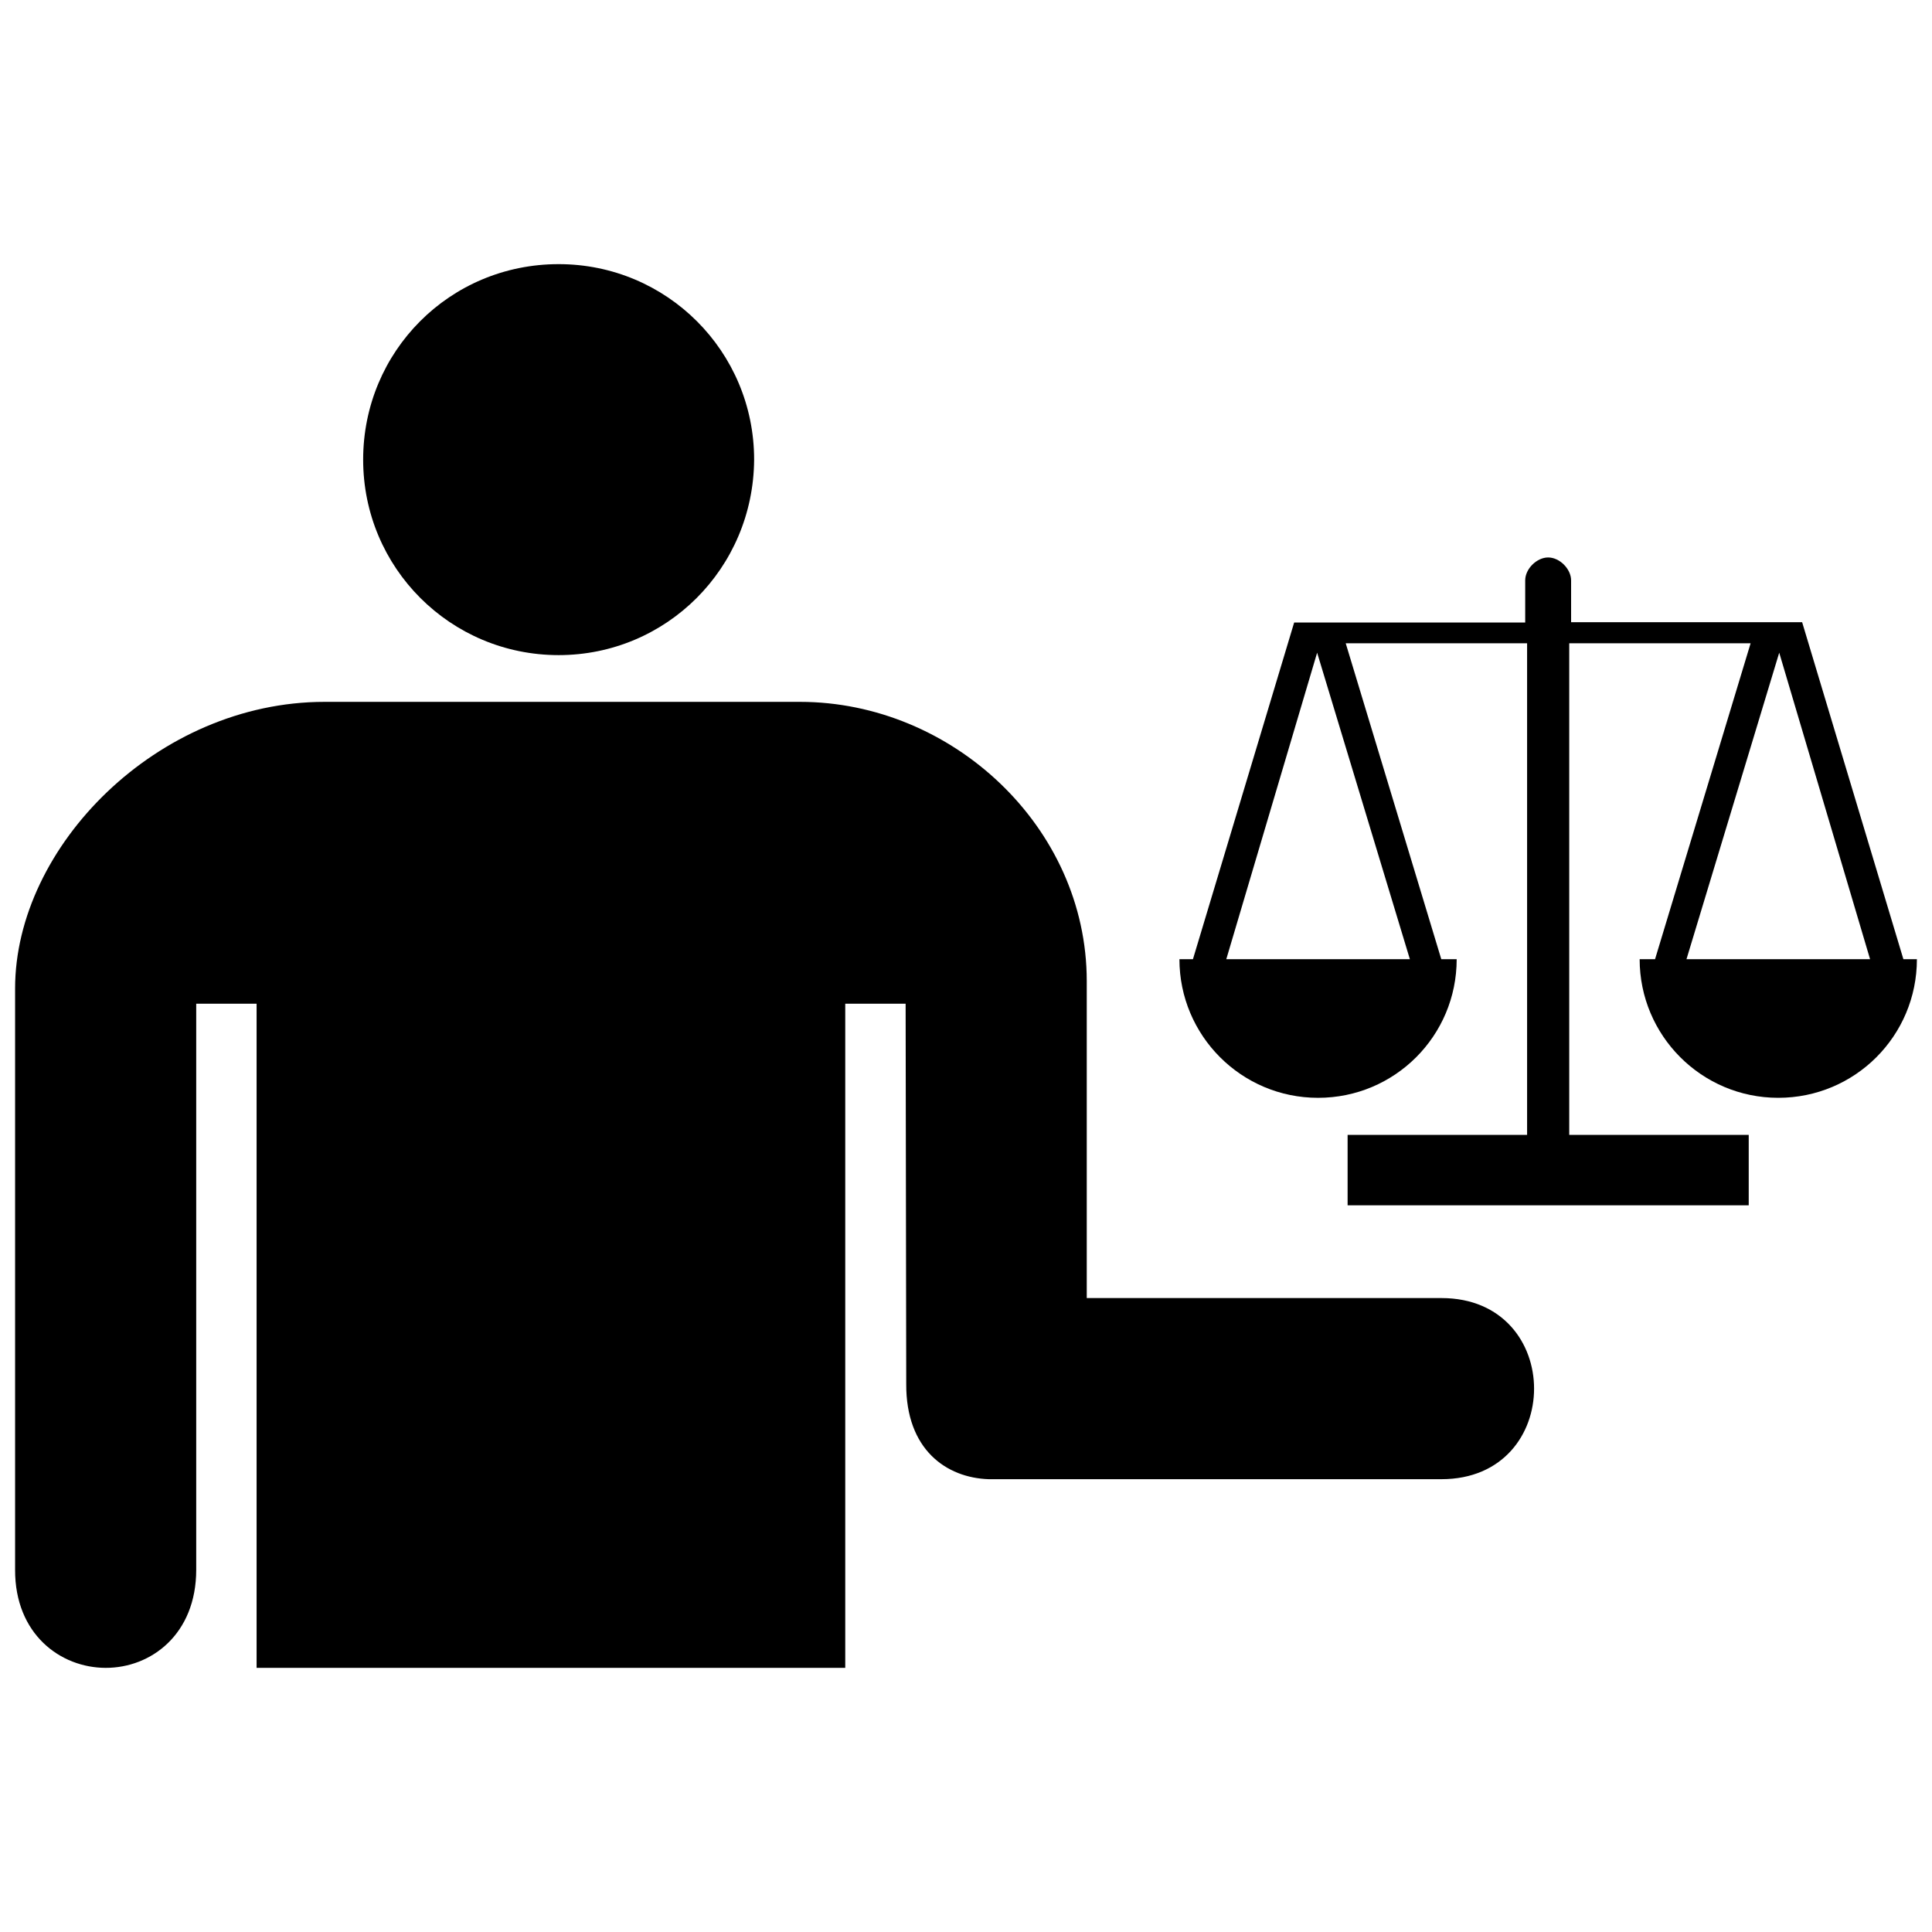
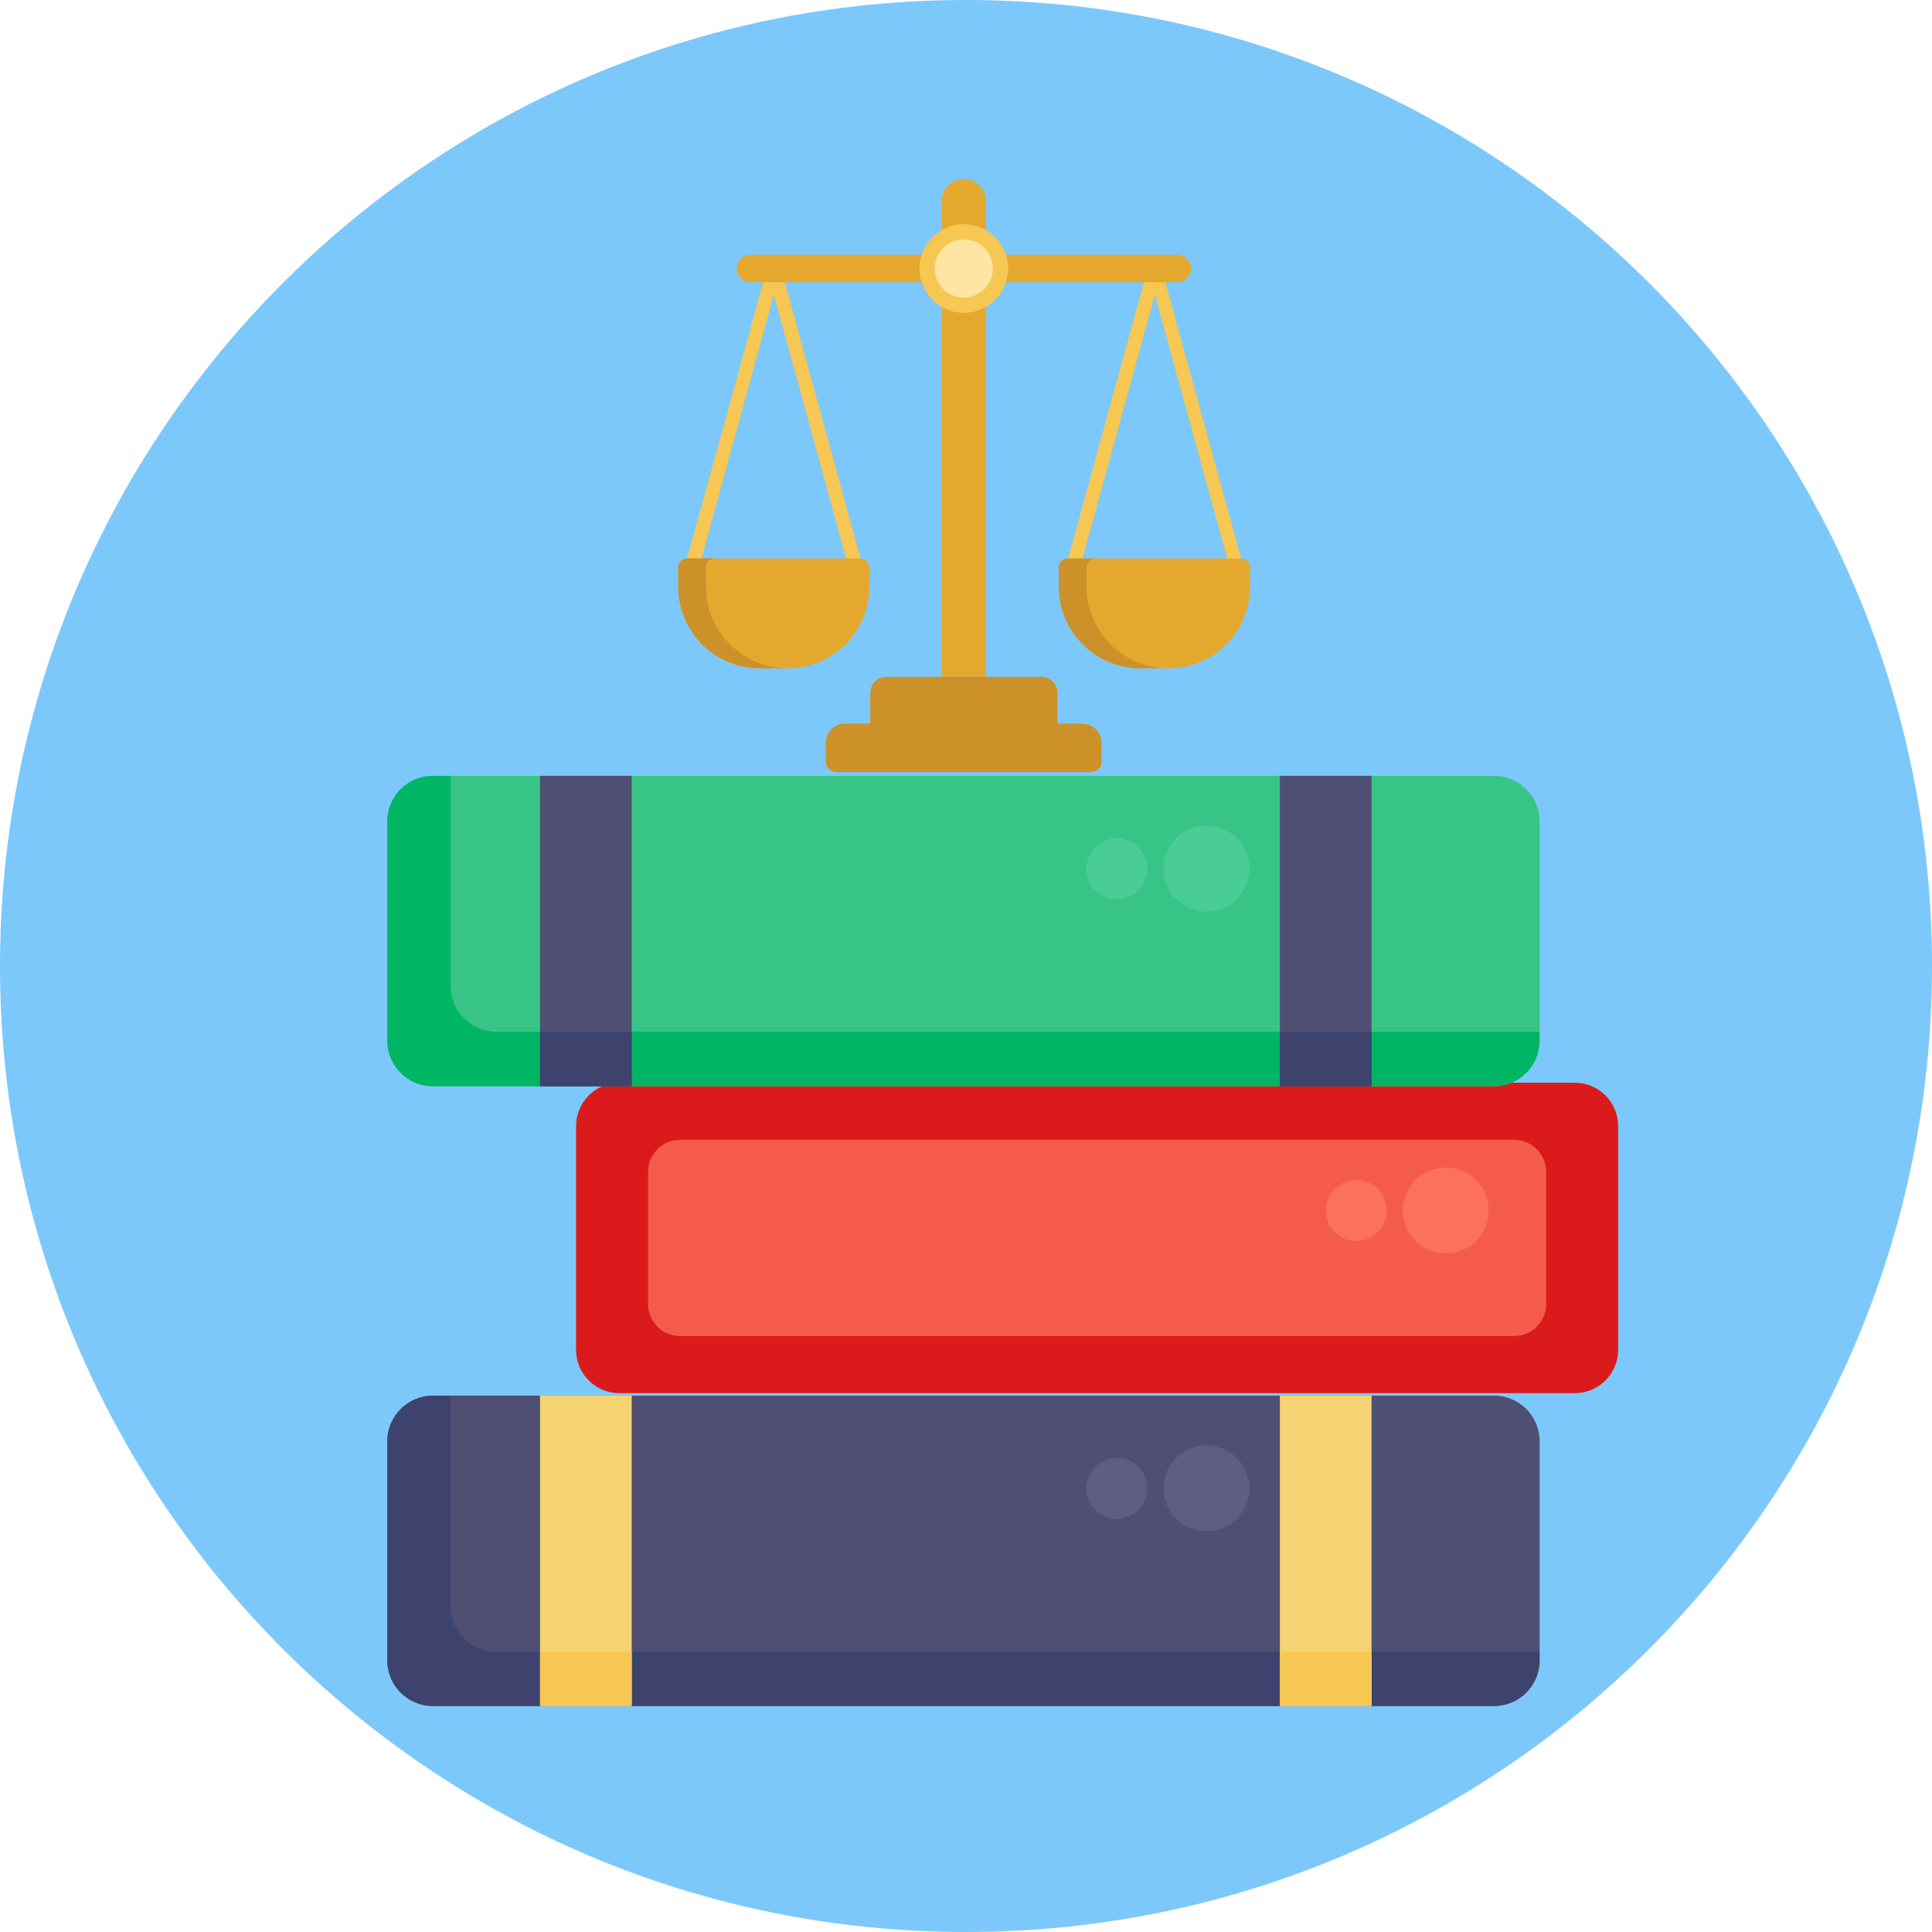
- <svg xmlns="http://www.w3.org/2000/svg" fill="#000000" version="1.1" id="Layer_1" width="800" height="800" viewBox="0 0 256 190" enable-background="new 0 0 256 190" xml:space="preserve">
-   <path d="M48.12,27.903C48.12,13.564,59.592,2,74.023,2c14.339,0,25.903,11.564,25.903,25.903  C99.834,42.335,88.27,53.806,74.023,53.806C59.684,53.806,48.12,42.242,48.12,27.903z M191,139h-47V97c0-20.461-17.881-37-38-37H43  C20.912,60,1.99,79.14,2,98v77c-0.026,8.533,6.001,12.989,12,13c6.014,0.011,12-4.445,12-13v-75h8v88h78v-88h8l0.081,50.37  c-0.053,8.729,5.342,12.446,10.919,12.63h60C207.363,163,207.363,139,191,139z M252.209,94.097h0.292H254  c0,10.163-8.206,18.369-18.369,18.369s-18.369-8.247-18.369-18.369h1.749h0.292l12.662-41.861h-24.033v65.144h23.783v9.33h-3.041  h-23.534h-23.534h-3.041v-9.33h23.783V52.237h-24.033l12.662,41.861h0.292h1.749c0,10.163-8.206,18.369-18.369,18.369  s-18.369-8.247-18.369-18.369h1.499h0.292l13.412-44.61h30.614v-5.581c0-1.541,1.541-3.041,3.041-3.041  c1.541,0,3.041,1.541,3.041,3.041v5.54h30.614L252.209,94.097L252.209,94.097z M174.527,53.486L162.49,94.097h24.325L174.527,53.486  z M247.794,94.097l-12.038-40.611l-12.287,40.611H247.794z" />
+ <svg xmlns="http://www.w3.org/2000/svg" viewBox="0 0 512 512">
+   <defs>
+     <style>.cls-1{fill:#7cc8fb;}.cls-2{fill:#4f4f74;}.cls-3{fill:#db1b1b;}.cls-4{fill:#f55b4b;}.cls-5{fill:#3e436d;}.cls-6{fill:#f6d372;}.cls-7{fill:#f6c752;}.cls-8{fill:#5e5e84;}.cls-9{fill:#38c487;}.cls-10{fill:#00b564;}.cls-11{fill:#4acc97;}.cls-12{fill:#fc715a;}.cls-13{fill:#e5a82e;}.cls-14{fill:#cc9129;}.cls-15{fill:#ffe5a4;}</style>
+   </defs>
+   <g id="BULINE">
+     <circle class="cls-1" cx="256" cy="256" r="256" />
+   </g>
+   <g id="Icons">
+     <rect class="cls-2" x="102.64" y="369.85" width="305.38" height="82.27" rx="12.1" />
+     <rect class="cls-3" x="152.66" y="286.93" width="276.17" height="82.27" rx="11.5" />
+     <rect class="cls-4" x="171.75" y="302.06" width="238" height="52.01" rx="8.49" />
+     <path class="cls-5" d="M408,437.66V440a12.09,12.09,0,0,1-12.09,12.1H114.73a12.1,12.1,0,0,1-12.1-12.1V382a12.09,12.09,0,0,1,12.1-12.09h4.68v55.71a12.09,12.09,0,0,0,12.09,12.09Z" />
+     <rect class="cls-6" x="143.12" y="369.85" width="24.29" height="82.27" />
+     <rect class="cls-6" x="339.19" y="369.85" width="24.29" height="82.27" />
+     <rect class="cls-7" x="143.12" y="437.66" width="24.29" height="14.46" />
+     <rect class="cls-7" x="339.19" y="437.66" width="24.29" height="14.46" />
+     <circle class="cls-8" cx="319.72" cy="394.44" r="11.39" />
+     <circle class="cls-8" cx="295.99" cy="394.44" r="8.07" />
+     <rect class="cls-9" x="102.64" y="205.6" width="305.38" height="82.27" rx="12.1" />
+     <path class="cls-10" d="M408,273.41v2.36a12.09,12.09,0,0,1-12.09,12.1H114.73a12.1,12.1,0,0,1-12.1-12.1V217.69a12.09,12.09,0,0,1,12.1-12.09h4.68v55.71a12.09,12.09,0,0,0,12.09,12.1Z" />
+     <rect class="cls-2" x="143.12" y="205.6" width="24.29" height="82.27" />
+     <rect class="cls-2" x="339.19" y="205.6" width="24.29" height="82.27" />
+     <rect class="cls-5" x="143.12" y="273.41" width="24.29" height="14.46" />
+     <rect class="cls-5" x="339.19" y="273.41" width="24.29" height="14.46" />
+     <circle class="cls-11" cx="319.72" cy="230.18" r="11.39" />
+     <circle class="cls-11" cx="295.99" cy="230.18" r="8.07" />
+     <circle class="cls-12" cx="383.14" cy="320.81" r="11.39" />
+     <circle class="cls-12" cx="359.41" cy="320.81" r="8.07" />
+     <path class="cls-7" d="M329,148.33l-21.3-77.66a.08.08,0,0,0,0,0,1.07,1.07,0,0,0-.07-.19,1,1,0,0,0-.07-.15c0-.06-.06-.1-.09-.15l-.11-.15a1.36,1.36,0,0,0-.12-.12l-.12-.13-.15-.1-.15-.1-.15-.06-.19-.08h0l-.11,0a.69.69,0,0,0-.2,0h-.36l-.2,0-.11,0h0l-.19.08-.15.07a1.19,1.19,0,0,0-.15.09l-.15.1-.12.12-.12.13-.1.14a1.4,1.4,0,0,0-.1.16,1,1,0,0,0-.07.15,1.07,1.07,0,0,0-.07.19.08.08,0,0,0,0,0l-21.3,77.66a1.84,1.84,0,0,0,1.29,2.26,2,2,0,0,0,.48.06,1.82,1.82,0,0,0,1.77-1.35l19.53-71.2,19.53,71.2a1.82,1.82,0,0,0,1.77,1.35,2,2,0,0,0,.48-.06A1.84,1.84,0,0,0,329,148.33Z" />
+     <path class="cls-13" d="M283,148h45.9a2.39,2.39,0,0,1,2.39,2.39v5.11a21.63,21.63,0,0,1-21.63,21.63h-7.4a21.63,21.63,0,0,1-21.63-21.63v-5.11A2.39,2.39,0,0,1,283,148Z" />
+     <path class="cls-14" d="M309.56,177.09h-7.34a21.64,21.64,0,0,1-21.64-21.63v-5.11A2.39,2.39,0,0,1,283,148h7.34a2.39,2.39,0,0,0-2.38,2.39v5.11A21.63,21.63,0,0,0,309.56,177.09Z" />
+     <path class="cls-7" d="M228.15,148.33,206.86,70.67a.08.08,0,0,1,0,0c0-.07-.05-.13-.07-.19a1,1,0,0,0-.07-.15.78.78,0,0,0-.1-.15l-.1-.15-.12-.12a.8.8,0,0,0-.13-.13l-.14-.1-.15-.1-.15-.06-.19-.08h-.05l-.11,0a.64.64,0,0,0-.2,0h-.35l-.2,0-.11,0h0l-.19.08a.69.69,0,0,0-.15.07.75.75,0,0,0-.15.09l-.15.1-.12.12-.13.13-.1.14c0,.06-.07.1-.1.16l-.06.15a1.08,1.08,0,0,0-.08.19s0,0,0,0L182,148.33a1.84,1.84,0,0,0,1.28,2.26,2.12,2.12,0,0,0,.49.06,1.82,1.82,0,0,0,1.77-1.35l19.53-71.2,19.52,71.2a1.84,1.84,0,0,0,1.77,1.35,2.05,2.05,0,0,0,.49-.06A1.83,1.83,0,0,0,228.15,148.33Z" />
+     <path class="cls-14" d="M286.81,191.78h-6.59v-8.17a4.26,4.26,0,0,0-4.25-4.26h-41.1a4.27,4.27,0,0,0-4.25,4.26v8.17H224l-.53,0h0a5.14,5.14,0,0,0-4.63,5.15v4.85a2.84,2.84,0,0,0,2.84,2.84h67.42a2.84,2.84,0,0,0,2.84-2.84v-4.85A5.16,5.16,0,0,0,286.81,191.78Z" />
+     <path class="cls-13" d="M312,67.52H261.3V53.1a5.88,5.88,0,0,0-11.75,0V67.52H198.84a3.64,3.64,0,0,0,0,7.28h50.71V179.35H261.3V74.8H312a3.64,3.64,0,0,0,0-7.28Z" />
+     <circle class="cls-7" cx="255.42" cy="71.16" r="11.75" />
+     <circle class="cls-15" cx="255.42" cy="71.16" r="7.71" />
+     <path class="cls-13" d="M182.14,148H228a2.39,2.39,0,0,1,2.39,2.39v5.11a21.63,21.63,0,0,1-21.63,21.63h-7.4a21.63,21.63,0,0,1-21.63-21.63v-5.11A2.39,2.39,0,0,1,182.14,148Z" />
+     <path class="cls-14" d="M208.73,177.09h-7.34a21.64,21.64,0,0,1-21.64-21.63v-5.11a2.39,2.39,0,0,1,2.39-2.39h7.34a2.39,2.39,0,0,0-2.39,2.39v5.11A21.64,21.64,0,0,0,208.73,177.09Z" />
+   </g>
</svg>
